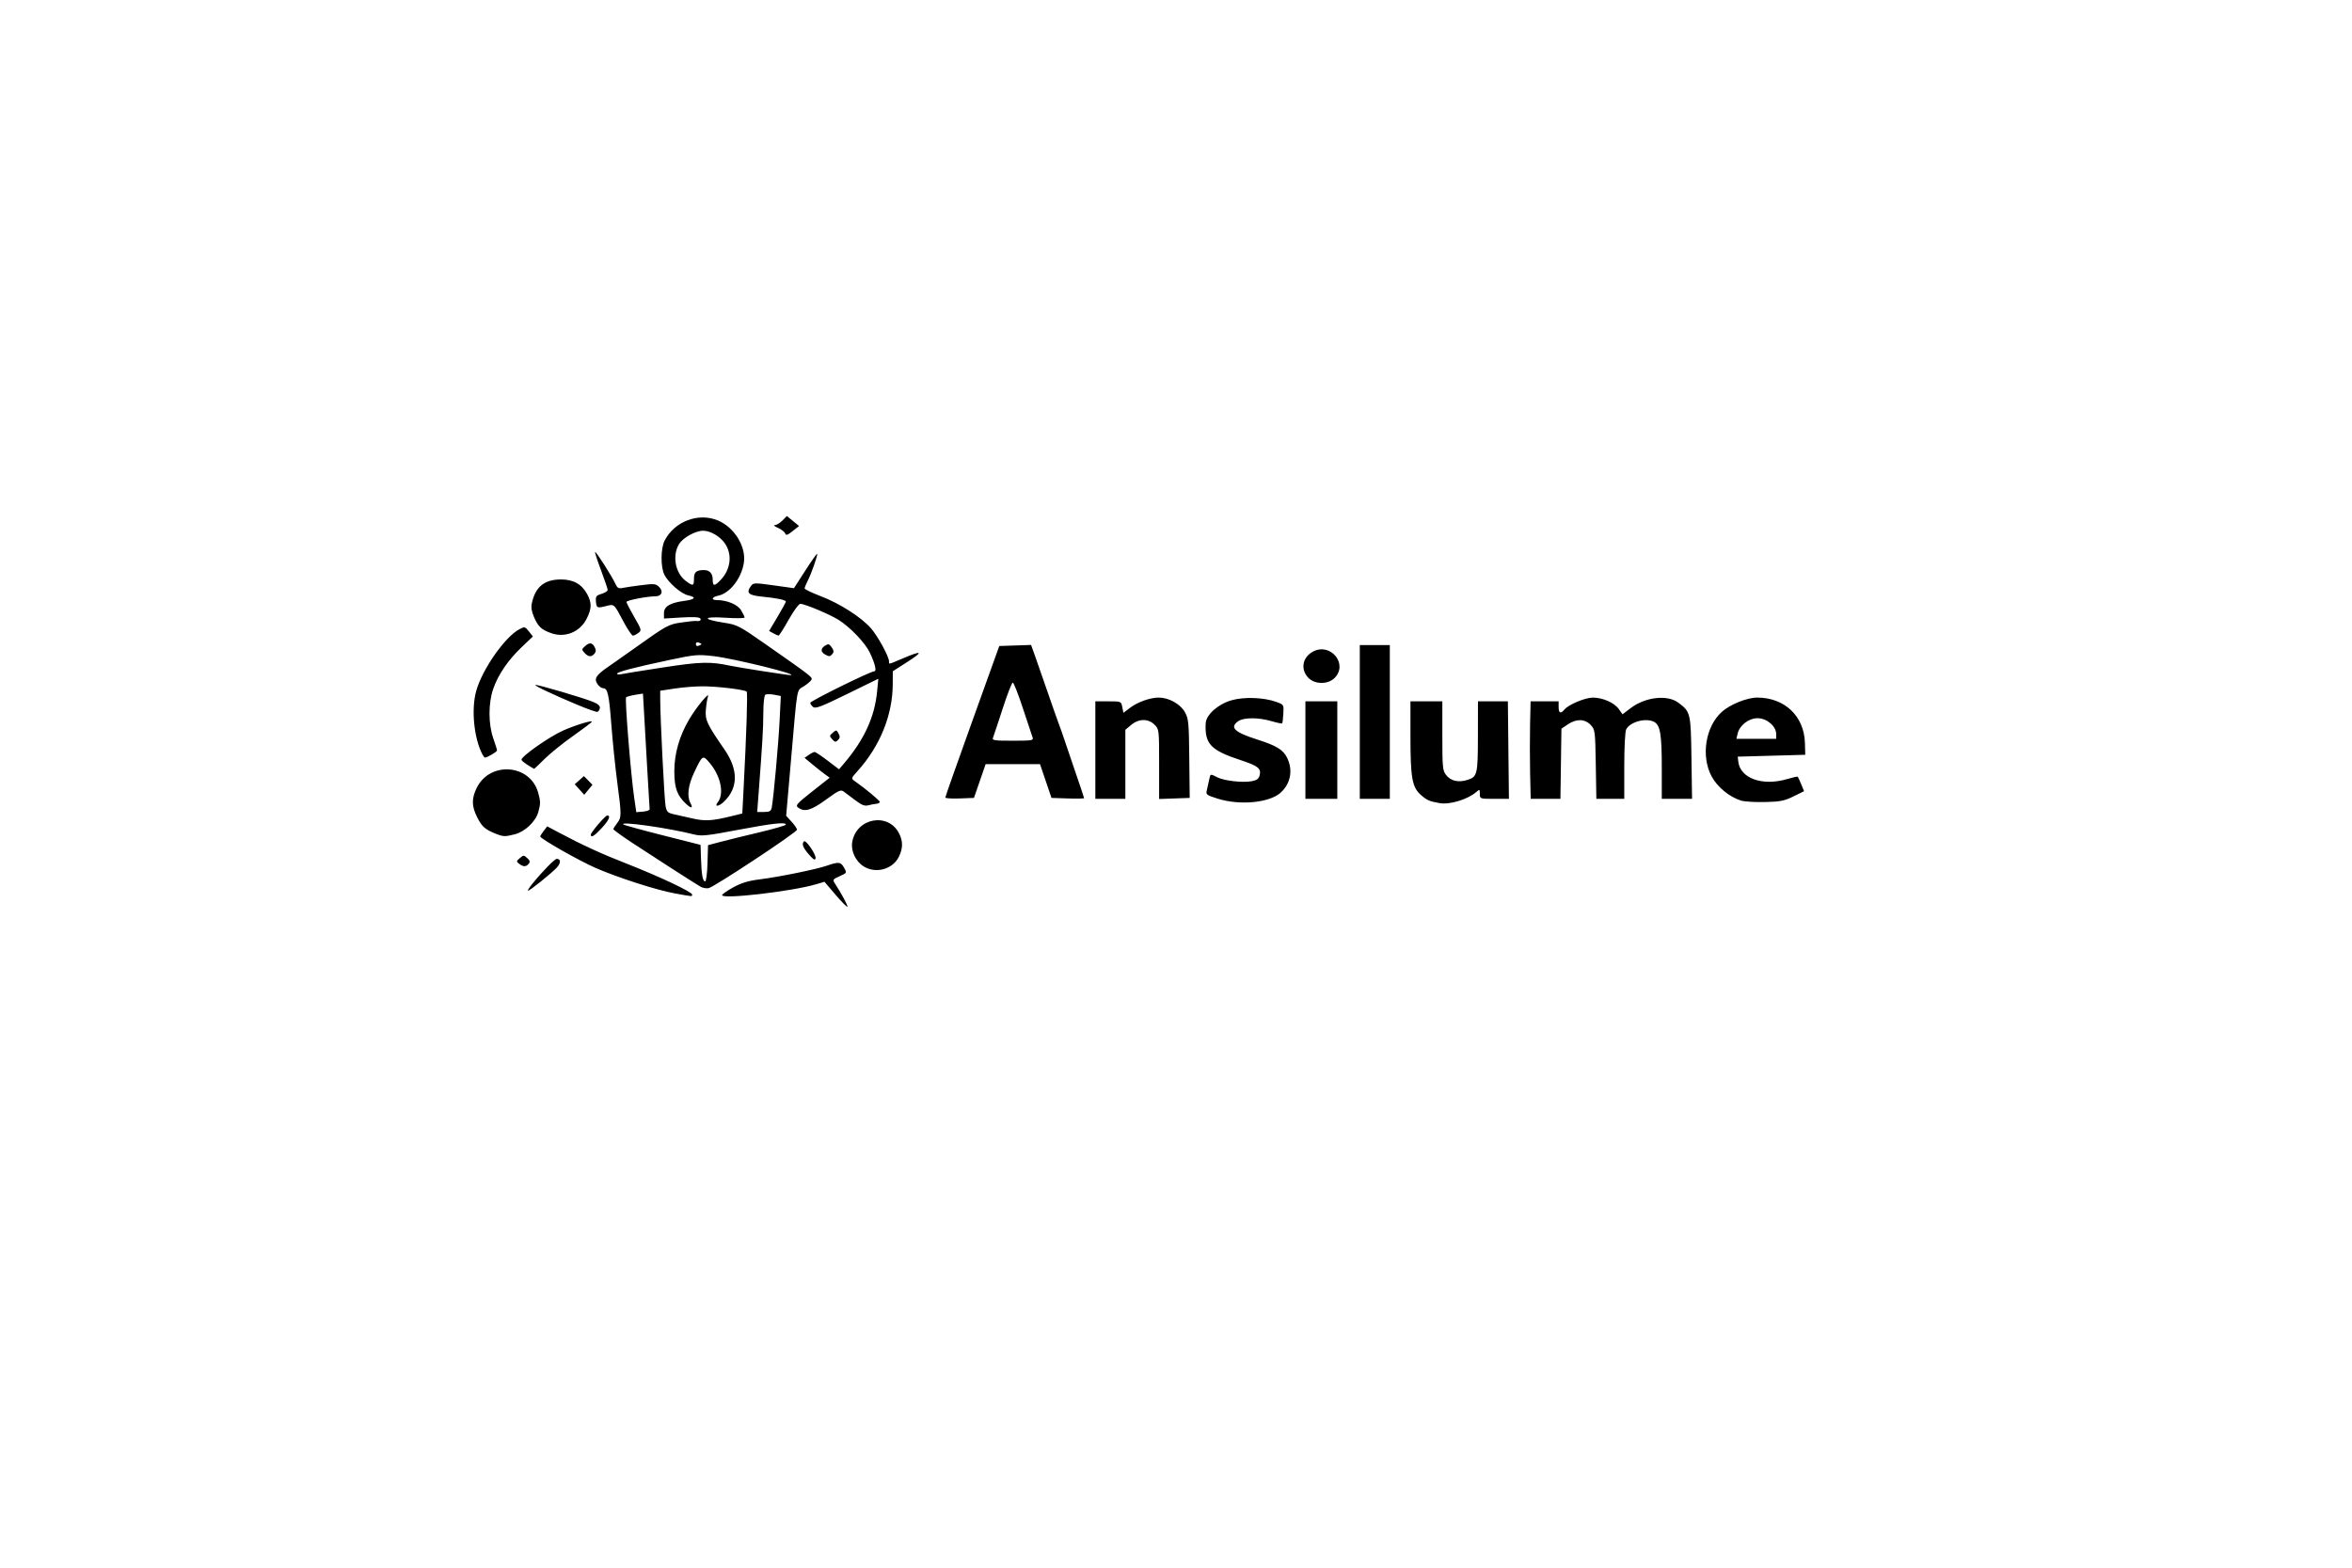
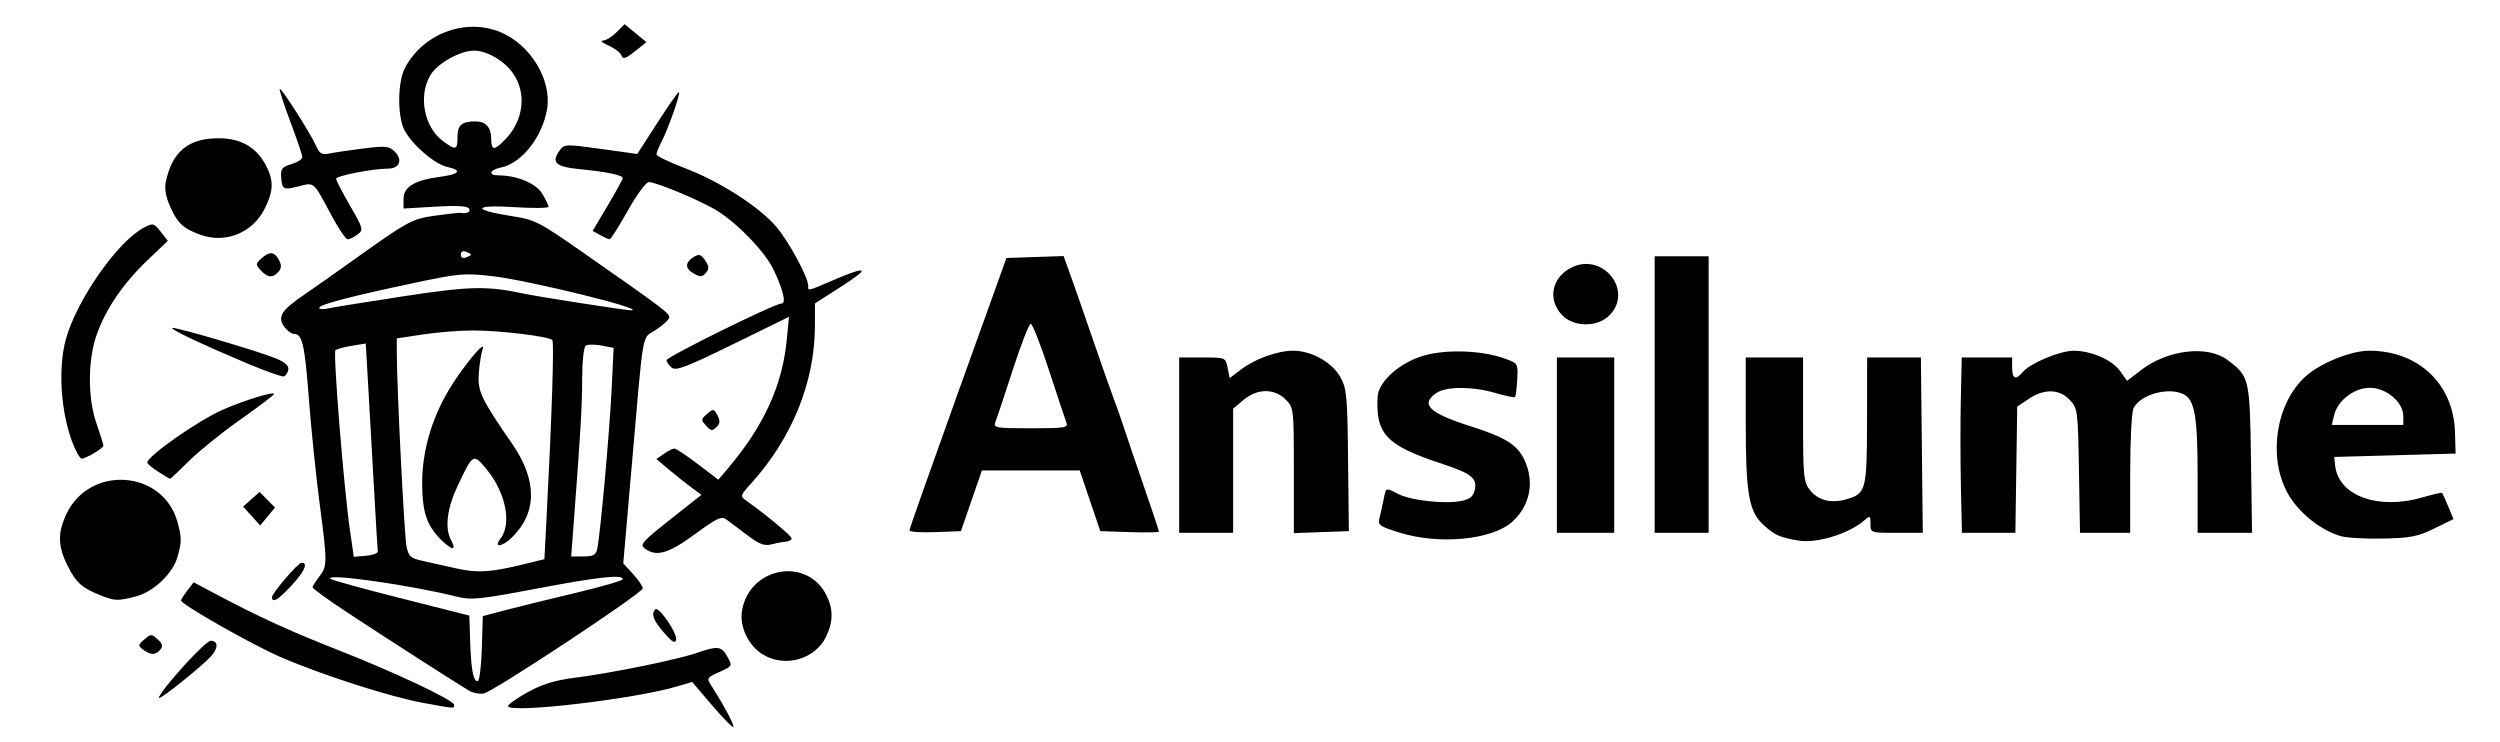
- <svg xmlns="http://www.w3.org/2000/svg" width="1254" height="836" viewBox="0 0 1254 836">
+ <svg xmlns="http://www.w3.org/2000/svg" width="711" height="211" viewBox="245 268 720 220">
  <g>
    <path d="M 445.46 477.12 L 439.58 470.23 L 435.04 471.57 C422.15,475.37 385.00,479.67 385.00,477.36 C385.00,476.87 387.66,475.00 390.91,473.21 C395.25,470.83 398.97,469.70 404.95,468.95 C415.47,467.63 435.28,463.59 441.02,461.59 C447.17,459.45 448.27,459.59 450.04,462.75 C451.57,465.48 451.55,465.51 447.68,467.25 C443.96,468.92 443.84,469.11 445.22,471.25 C448.93,477.01 452.20,483.13 451.79,483.55 C451.54,483.80 448.69,480.90 445.46,477.12 ZM 359.72 476.41 C350.09,474.67 329.49,468.04 317.50,462.82 C308.78,459.02 287.98,447.19 288.02,446.06 C288.03,445.75 288.88,444.41 289.90,443.09 L 291.76 440.67 L 298.13 444.06 C310.50,450.65 320.65,455.30 334.50,460.72 C351.41,467.35 369.00,475.65 369.00,477.01 C369.00,478.16 369.63,478.21 359.72,476.41 ZM 283.87 471.25 C289.12,464.76 295.74,458.00 296.83,458.00 C299.09,458.00 299.10,460.27 296.85,462.67 C293.98,465.76 282.48,475.00 281.52,475.00 C281.14,475.00 282.20,473.31 283.87,471.25 ZM 373.50 472.85 C370.39,471.05 347.57,456.38 336.75,449.24 C331.39,445.69 327.01,442.50 327.02,442.15 C327.03,441.79 327.92,440.38 329.00,439.00 C331.43,435.89 331.44,434.88 329.08,417.03 C328.03,409.04 326.62,395.30 325.95,386.50 C324.70,370.14 323.99,367.00 321.52,367.00 C320.75,367.00 319.43,366.03 318.60,364.85 C316.57,361.95 317.71,360.08 324.22,355.61 C327.13,353.62 333.33,349.26 338.00,345.92 C355.53,333.40 356.37,332.94 363.38,331.95 C367.03,331.43 370.35,331.06 370.76,331.12 C372.84,331.45 374.04,330.88 373.41,329.86 C372.93,329.08 369.82,328.90 363.36,329.28 L 354.00 329.84 L 354.00 326.95 C354.00,323.41 357.29,321.43 364.84,320.43 C370.68,319.65 371.49,318.49 366.89,317.48 C363.20,316.66 356.52,310.90 354.26,306.58 C352.16,302.54 352.22,292.41 354.37,288.24 C359.68,277.99 372.37,273.21 382.78,277.55 C391.59,281.22 397.95,291.65 396.59,300.19 C395.25,308.54 389.05,316.44 382.86,317.68 C379.57,318.34 378.99,320.00 382.06,320.00 C387.57,320.00 393.24,322.34 395.10,325.39 C396.14,327.10 396.99,328.86 397.00,329.30 C397.00,329.73 392.39,329.79 386.75,329.42 C374.64,328.63 374.15,330.23 385.94,332.06 C393.02,333.16 394.05,333.68 407.44,343.03 C431.77,360.02 433.14,361.07 432.75,362.30 C432.54,362.96 430.73,364.57 428.74,365.88 C424.55,368.63 425.32,364.24 421.61,406.77 L 419.15 435.04 L 422.07 438.24 C423.68,440.00 424.97,441.91 424.93,442.47 C424.84,443.91 380.53,473.19 377.76,473.64 C376.52,473.85 374.60,473.49 373.50,472.85 ZM 377.21 460.35 L 377.50 450.70 L 384.00 448.98 C387.58,448.03 396.91,445.74 404.75,443.88 C412.58,442.02 419.00,440.16 419.00,439.75 C419.00,438.27 411.90,439.05 393.37,442.56 C376.88,445.69 374.00,445.99 370.03,444.98 C356.15,441.49 330.52,437.85 332.31,439.64 C332.66,439.99 342.07,442.59 353.22,445.41 L 373.50 450.54 L 373.75 458.02 C374.05,466.70 374.66,470.00 375.98,470.00 C376.50,470.00 377.06,465.66 377.21,460.35 ZM 389.63 435.32 L 395.77 433.81 L 396.45 420.66 C398.00,390.89 398.69,369.46 398.11,368.83 C397.15,367.76 382.58,366.00 374.68,365.99 C370.73,365.99 364.01,366.52 359.75,367.17 L 352.00 368.35 L 352.00 372.78 C352.00,382.65 354.21,426.73 354.87,429.96 C355.49,433.00 356.06,433.53 359.54,434.29 C361.72,434.76 366.20,435.77 369.50,436.52 C375.86,437.97 379.75,437.74 389.63,435.32 ZM 346.36 431.50 C346.29,430.95 345.72,421.50 345.11,410.50 C344.49,399.50 343.72,385.86 343.39,380.18 L 342.80 369.86 L 338.65 370.53 C336.37,370.90 334.19,371.50 333.81,371.85 C333.05,372.56 336.29,412.68 338.12,425.30 L 339.25 433.11 L 342.87 432.80 C344.87,432.64 346.44,432.05 346.36,431.50 ZM 411.44 430.75 C412.35,426.42 415.07,396.39 415.68,383.82 L 416.30 371.15 L 412.72 370.47 C410.74,370.10 408.65,370.10 408.06,370.46 C407.44,370.85 406.99,374.92 406.97,380.31 C406.94,388.67 406.53,395.73 404.41,423.75 L 403.71 433.00 L 407.34 433.00 C410.29,433.00 411.05,432.58 411.44,430.75 ZM 353.50 355.93 C373.58,352.85 378.72,352.73 389.50,355.04 C393.88,355.98 419.67,360.00 421.31,360.00 C427.14,360.00 391.56,351.21 380.50,349.91 C372.07,348.93 370.59,349.05 357.00,351.93 C338.12,355.93 329.01,358.32 329.00,359.27 C329.00,359.69 330.01,359.80 331.25,359.52 C332.49,359.23 342.50,357.62 353.50,355.93 ZM 374.00 343.50 C374.00,343.34 373.33,342.95 372.50,342.64 C371.60,342.29 371.00,342.63 371.00,343.50 C371.00,344.37 371.60,344.71 372.50,344.36 C373.33,344.05 374.00,343.66 374.00,343.50 ZM 370.00 308.61 C370.00,305.07 371.25,304.00 375.38,304.00 C378.38,304.00 380.00,305.83 380.00,309.20 C380.00,312.71 380.93,312.73 384.25,309.25 C389.59,303.65 390.54,295.73 386.56,289.88 C383.97,286.06 378.72,282.99 374.85,283.02 C370.71,283.06 364.13,286.74 362.02,290.19 C358.31,296.28 360.03,305.62 365.63,309.79 C369.51,312.69 370.00,312.55 370.00,308.61 ZM 460.35 461.95 C456.17,459.27 453.61,453.80 454.36,449.14 C456.49,436.06 473.78,432.96 479.47,444.65 C481.45,448.72 481.41,452.34 479.33,456.72 C476.06,463.60 466.88,466.13 460.35,461.95 ZM 276.80 460.65 C275.22,459.44 275.24,459.23 277.15,457.61 C279.08,455.95 279.29,455.95 281.09,457.58 C282.54,458.89 282.73,459.63 281.87,460.65 C280.49,462.32 279.00,462.32 276.80,460.65 ZM 431.25 455.63 C428.08,452.02 427.33,450.01 428.65,448.68 C429.65,447.68 435.20,455.74 434.83,457.65 C434.57,458.96 433.77,458.50 431.25,455.63 ZM 264.50 444.67 C258.74,442.42 256.98,440.89 254.50,436.00 C251.44,429.97 251.35,425.98 254.12,420.25 C261.12,405.79 282.69,407.42 286.94,422.72 C288.24,427.40 288.24,428.58 286.99,433.08 C285.60,438.10 279.83,443.55 274.49,444.90 C269.26,446.22 268.39,446.20 264.50,444.67 ZM 315.00 445.06 C315.00,443.91 322.65,434.97 323.69,434.90 C325.80,434.76 324.70,437.37 320.94,441.45 C316.87,445.86 315.00,447.00 315.00,445.06 ZM 425.59 430.69 C423.96,429.50 424.65,428.71 433.07,422.05 L 442.35 414.73 L 439.63 412.75 C438.14,411.66 435.13,409.28 432.94,407.45 L 428.97 404.13 L 431.21 402.57 C432.44,401.71 433.84,401.00 434.32,401.00 C434.80,401.00 437.92,403.08 441.27,405.62 L 447.35 410.25 L 450.21 406.87 C460.84,394.31 466.35,382.28 467.64,368.73 L 468.29 361.95 L 451.65 370.10 C437.87,376.86 434.75,378.04 433.51,377.01 C432.68,376.32 432.00,375.33 432.00,374.80 C432.00,373.81 464.07,358.00 466.08,358.00 C467.53,358.00 466.60,354.00 463.74,348.00 C461.27,342.81 453.36,334.51 447.13,330.58 C442.46,327.63 429.05,322.00 426.70,322.00 C425.90,322.00 423.09,325.83 420.47,330.50 C417.85,335.17 415.43,338.98 415.10,338.96 C414.77,338.95 413.50,338.38 412.29,337.70 L 410.07 336.47 L 414.52 328.98 C416.97,324.87 418.98,321.20 418.99,320.83 C419.00,319.93 414.41,318.97 406.24,318.16 C399.04,317.45 397.69,316.17 400.33,312.56 C401.67,310.73 402.13,310.71 412.52,312.16 L 423.31 313.66 L 429.32 304.33 C432.62,299.19 435.48,295.14 435.66,295.33 C436.14,295.80 432.57,305.99 430.61,309.79 C429.72,311.50 429.00,313.30 429.00,313.78 C429.00,314.26 432.78,316.09 437.40,317.85 C447.63,321.73 459.23,329.14 464.40,335.09 C468.11,339.35 474.00,350.19 474.00,352.75 C474.00,354.35 473.44,354.48 481.53,351.03 C491.75,346.67 492.54,347.37 483.75,353.00 L 476.00 357.97 L 475.98 364.74 C475.94,381.29 469.21,397.90 457.15,411.26 C453.83,414.93 453.76,415.15 455.59,416.44 C461.53,420.62 469.12,426.95 469.08,427.67 C469.05,428.12 468.23,428.56 467.26,428.63 C466.29,428.71 464.36,429.07 462.97,429.44 C461.03,429.95 459.44,429.34 456.08,426.80 C453.67,424.99 450.89,422.89 449.89,422.15 C448.28,420.96 447.21,421.44 440.41,426.40 C432.52,432.17 429.00,433.18 425.59,430.69 ZM 767.50 428.28 C762.07,427.31 760.78,426.75 757.59,423.95 C752.88,419.81 752.00,414.87 752.00,392.45 L 752.00 374.00 L 760.50 374.00 L 769.00 374.00 L 769.00 392.37 C769.00,409.25 769.16,410.94 771.01,413.29 C773.44,416.38 777.33,417.37 781.86,416.05 C787.69,414.36 787.93,413.43 787.97,392.75 L 788.00 374.00 L 795.97 374.00 L 803.94 374.00 L 804.22 400.00 L 804.50 426.00 L 796.75 426.00 C789.03,426.00 789.00,425.99 789.00,423.35 C789.00,420.90 788.86,420.81 787.25,422.23 C782.62,426.30 772.97,429.25 767.50,428.28 ZM 649.16 425.88 C643.18,423.99 642.85,423.72 643.46,421.32 C643.81,419.92 644.36,417.47 644.67,415.88 C645.35,412.52 645.24,412.55 649.02,414.51 C652.63,416.38 662.54,417.50 667.39,416.59 C670.10,416.08 671.14,415.30 671.60,413.44 C672.51,409.82 670.77,408.42 661.67,405.43 C645.46,400.11 642.24,396.73 642.84,385.63 C643.09,381.15 649.40,375.52 656.50,373.46 C663.20,371.51 673.77,371.88 680.50,374.31 C684.47,375.74 684.50,375.78 684.24,380.55 C684.10,383.19 683.80,385.53 683.59,385.74 C683.37,385.96 680.82,385.43 677.92,384.57 C671.11,382.55 663.10,382.54 660.22,384.56 C655.42,387.92 658.10,390.49 670.50,394.43 C680.66,397.66 684.24,399.88 686.33,404.28 C689.43,410.82 688.10,417.83 682.85,422.65 C676.88,428.12 661.03,429.64 649.16,425.88 ZM 928.36 426.96 C922.13,425.06 915.63,419.74 912.57,414.03 C906.80,403.26 909.28,387.50 917.99,379.63 C922.37,375.68 931.45,372.00 936.86,372.00 C951.52,372.00 961.92,381.89 962.32,396.22 L 962.50 402.50 L 944.50 403.00 L 926.50 403.50 L 926.77 406.00 C927.73,415.08 939.64,419.37 952.92,415.43 C955.82,414.57 958.33,414.01 958.49,414.18 C958.66,414.36 959.48,416.17 960.33,418.21 L 961.86 421.92 L 956.18 424.71 C951.32,427.10 949.13,427.53 941.00,427.70 C935.78,427.82 930.09,427.48 928.36,426.96 ZM 947.00 391.42 C947.00,387.27 941.98,383.00 937.09,383.00 C932.35,383.00 927.48,386.77 926.43,391.25 L 925.78 394.00 L 936.39 394.00 L 947.00 394.00 L 947.00 391.42 ZM 504.01 425.29 C504.01,424.86 510.49,406.50 518.40,384.50 L 532.78 344.50 L 541.25 344.21 L 549.73 343.93 L 551.81 349.71 C552.96,352.90 555.98,361.58 558.53,369.00 C561.08,376.42 563.85,384.30 564.69,386.50 C565.53,388.70 566.80,392.30 567.51,394.50 C568.22,396.70 570.88,404.50 573.40,411.84 C575.93,419.17 578.00,425.38 578.00,425.63 C578.00,425.87 574.09,425.95 569.31,425.79 L 560.61 425.50 L 557.56 416.50 L 554.50 407.50 L 540.00 407.50 L 525.50 407.50 L 522.39 416.50 L 519.28 425.50 L 511.64 425.79 C507.44,425.95 504.00,425.73 504.01,425.29 ZM 550.56 393.31 C550.21,392.37 547.88,385.40 545.40,377.81 C542.92,370.21 540.48,364.00 539.98,364.00 C539.49,364.00 537.07,370.19 534.63,377.75 C532.18,385.31 529.86,392.29 529.48,393.25 C528.84,394.85 529.72,395.00 540.00,395.00 C550.13,395.00 551.15,394.84 550.56,393.31 ZM 584.00 400.00 L 584.00 374.00 L 590.88 374.00 C597.74,374.00 597.75,374.00 598.36,377.06 L 598.97 380.12 L 602.31 377.58 C606.47,374.41 613.15,372.00 617.81,372.00 C623.18,372.00 629.30,375.40 631.75,379.76 C633.69,383.22 633.88,385.23 634.08,404.51 L 634.31 425.50 L 626.15 425.79 L 618.00 426.08 L 618.00 407.49 C618.00,389.10 617.98,388.88 615.55,386.45 C612.20,383.11 607.15,383.17 603.08,386.59 L 600.00 389.18 L 600.00 407.59 L 600.00 426.00 L 592.00 426.00 L 584.00 426.00 L 584.00 400.00 ZM 696.00 400.00 L 696.00 374.00 L 704.50 374.00 L 713.00 374.00 L 713.00 400.00 L 713.00 426.00 L 704.50 426.00 L 696.00 426.00 L 696.00 400.00 ZM 725.00 385.00 L 725.00 344.00 L 733.00 344.00 L 741.00 344.00 L 741.00 385.00 L 741.00 426.00 L 733.00 426.00 L 725.00 426.00 L 725.00 385.00 ZM 815.80 412.25 C815.64,404.69 815.63,392.99 815.78,386.25 L 816.06 374.00 L 823.53 374.00 L 831.00 374.00 L 831.00 377.00 C831.00,380.36 832.08,380.82 834.13,378.34 C836.29,375.73 845.13,372.02 849.23,372.01 C854.46,372.00 860.66,374.72 863.05,378.08 L 865.08 380.92 L 869.39 377.63 C877.18,371.69 888.95,370.33 894.80,374.70 C901.35,379.59 901.47,380.11 901.82,404.07 L 902.14 426.00 L 894.07 426.00 L 886.00 426.00 L 886.00 409.15 C886.00,391.68 885.17,386.70 881.96,384.98 C877.60,382.65 869.21,384.87 867.03,388.94 C866.44,390.05 866.00,398.30 866.00,408.43 L 866.00 426.00 L 858.56 426.00 L 851.12 426.00 L 850.81 407.58 C850.51,389.66 850.43,389.09 848.08,386.58 C845.00,383.31 840.48,383.20 835.90,386.29 L 832.50 388.58 L 832.23 407.29 L 831.96 426.00 L 824.03 426.00 L 816.11 426.00 L 815.80 412.25 ZM 308.97 421.02 L 306.43 418.22 L 308.88 416.04 L 311.32 413.87 L 313.60 416.18 L 315.88 418.50 L 313.69 421.16 L 311.50 423.82 L 308.97 421.02 ZM 281.25 407.88 C279.46,406.74 278.01,405.51 278.02,405.15 C278.07,403.22 293.00,392.77 300.35,389.52 C306.93,386.62 316.24,383.80 315.54,384.93 C315.25,385.40 310.65,388.87 305.30,392.64 C299.96,396.41 293.22,401.86 290.32,404.75 C287.42,407.64 284.92,409.99 284.77,409.98 C284.62,409.97 283.04,409.03 281.25,407.88 ZM 257.17 402.25 C252.66,393.50 251.18,378.24 253.89,368.50 C257.15,356.82 269.31,339.48 277.06,335.47 C279.72,334.09 279.98,334.16 281.99,336.71 L 284.11 339.41 L 278.12 345.12 C270.86,352.05 265.68,359.64 263.00,367.26 C260.32,374.89 260.32,386.11 263.00,393.74 C264.10,396.87 265.00,399.77 265.00,400.19 C265.00,400.89 259.76,404.00 258.58,404.00 C258.30,404.00 257.66,403.21 257.17,402.25 ZM 443.71 394.23 C442.16,392.52 442.18,392.29 444.01,390.73 C445.85,389.15 446.02,389.17 447.08,391.14 C447.94,392.76 447.88,393.55 446.78,394.65 C445.56,395.87 445.14,395.81 443.71,394.23 ZM 308.00 375.92 C294.83,370.39 284.94,365.73 285.41,365.26 C285.91,364.76 311.22,372.20 316.33,374.35 C318.94,375.45 320.05,376.49 319.83,377.65 C319.65,378.58 319.05,379.46 318.50,379.62 C317.95,379.77 313.23,378.11 308.00,375.92 ZM 697.45 361.35 C693.22,356.78 694.47,350.36 700.17,347.41 C709.53,342.57 718.89,354.20 711.55,361.55 C707.97,365.12 700.85,365.03 697.45,361.35 ZM 311.65 348.16 C310.09,346.45 310.10,346.22 311.82,344.66 C314.26,342.46 315.70,342.57 317.03,345.06 C317.85,346.60 317.83,347.50 316.95,348.56 C315.34,350.50 313.65,350.37 311.65,348.16 ZM 439.75 348.92 C437.45,347.58 437.53,345.77 439.96,344.26 C441.62,343.22 442.14,343.36 443.43,345.20 C444.54,346.80 444.66,347.71 443.85,348.68 C442.55,350.24 442.07,350.27 439.75,348.92 ZM 293.74 337.60 C288.60,335.73 286.99,334.22 284.77,329.20 C283.45,326.22 283.07,323.92 283.55,321.70 C285.44,312.94 290.25,309.01 299.10,309.00 C305.73,309.00 310.28,311.58 313.15,316.98 C315.58,321.56 315.48,324.62 312.75,330.02 C309.16,337.10 301.13,340.30 293.74,337.60 ZM 332.56 331.75 C327.21,321.71 327.60,322.06 322.94,323.24 C318.32,324.42 317.98,324.23 317.70,320.44 C317.53,318.06 318.00,317.48 320.75,316.67 C322.54,316.14 324.00,315.21 323.99,314.61 C323.99,314.00 322.39,309.28 320.45,304.13 C318.51,298.97 317.08,294.59 317.29,294.38 C317.73,293.93 326.30,307.34 328.09,311.29 C329.13,313.57 329.82,313.98 331.93,313.53 C333.34,313.23 337.88,312.56 342.00,312.04 C348.73,311.20 349.69,311.29 351.39,312.97 C353.86,315.41 352.82,318.00 349.36,318.00 C344.92,318.00 334.00,320.14 334.00,321.01 C334.00,321.46 335.85,325.04 338.12,328.97 C342.06,335.80 342.16,336.17 340.37,337.52 C339.34,338.30 338.03,338.95 337.46,338.97 C336.89,338.99 334.68,335.74 332.56,331.75 ZM 418.61 284.43 C418.29,283.60 416.56,282.28 414.77,281.50 C412.97,280.72 412.23,280.06 413.11,280.04 C414.00,280.02 415.81,278.92 417.14,277.59 L 419.55 275.18 L 422.79 277.84 L 426.03 280.50 L 422.61 283.22 C419.81,285.44 419.08,285.66 418.61,284.43 ZM 365.75 428.65 C361.04,424.28 359.55,420.17 359.52,411.50 C359.50,401.94 362.22,392.38 367.51,383.50 C371.41,376.93 378.60,368.26 377.45,371.50 C377.06,372.60 376.56,375.75 376.33,378.50 C375.89,383.98 376.87,386.08 386.24,399.65 C393.73,410.51 393.64,420.18 385.99,427.51 C383.15,430.23 380.62,430.43 382.72,427.77 C386.20,423.36 384.29,413.93 378.52,407.02 C374.67,402.42 374.59,402.46 370.06,412.03 C366.89,418.73 366.17,424.58 368.08,428.15 C369.67,431.13 368.66,431.34 365.75,428.65 Z" fill="rgba(0,0,0,1)" />
  </g>
</svg>
